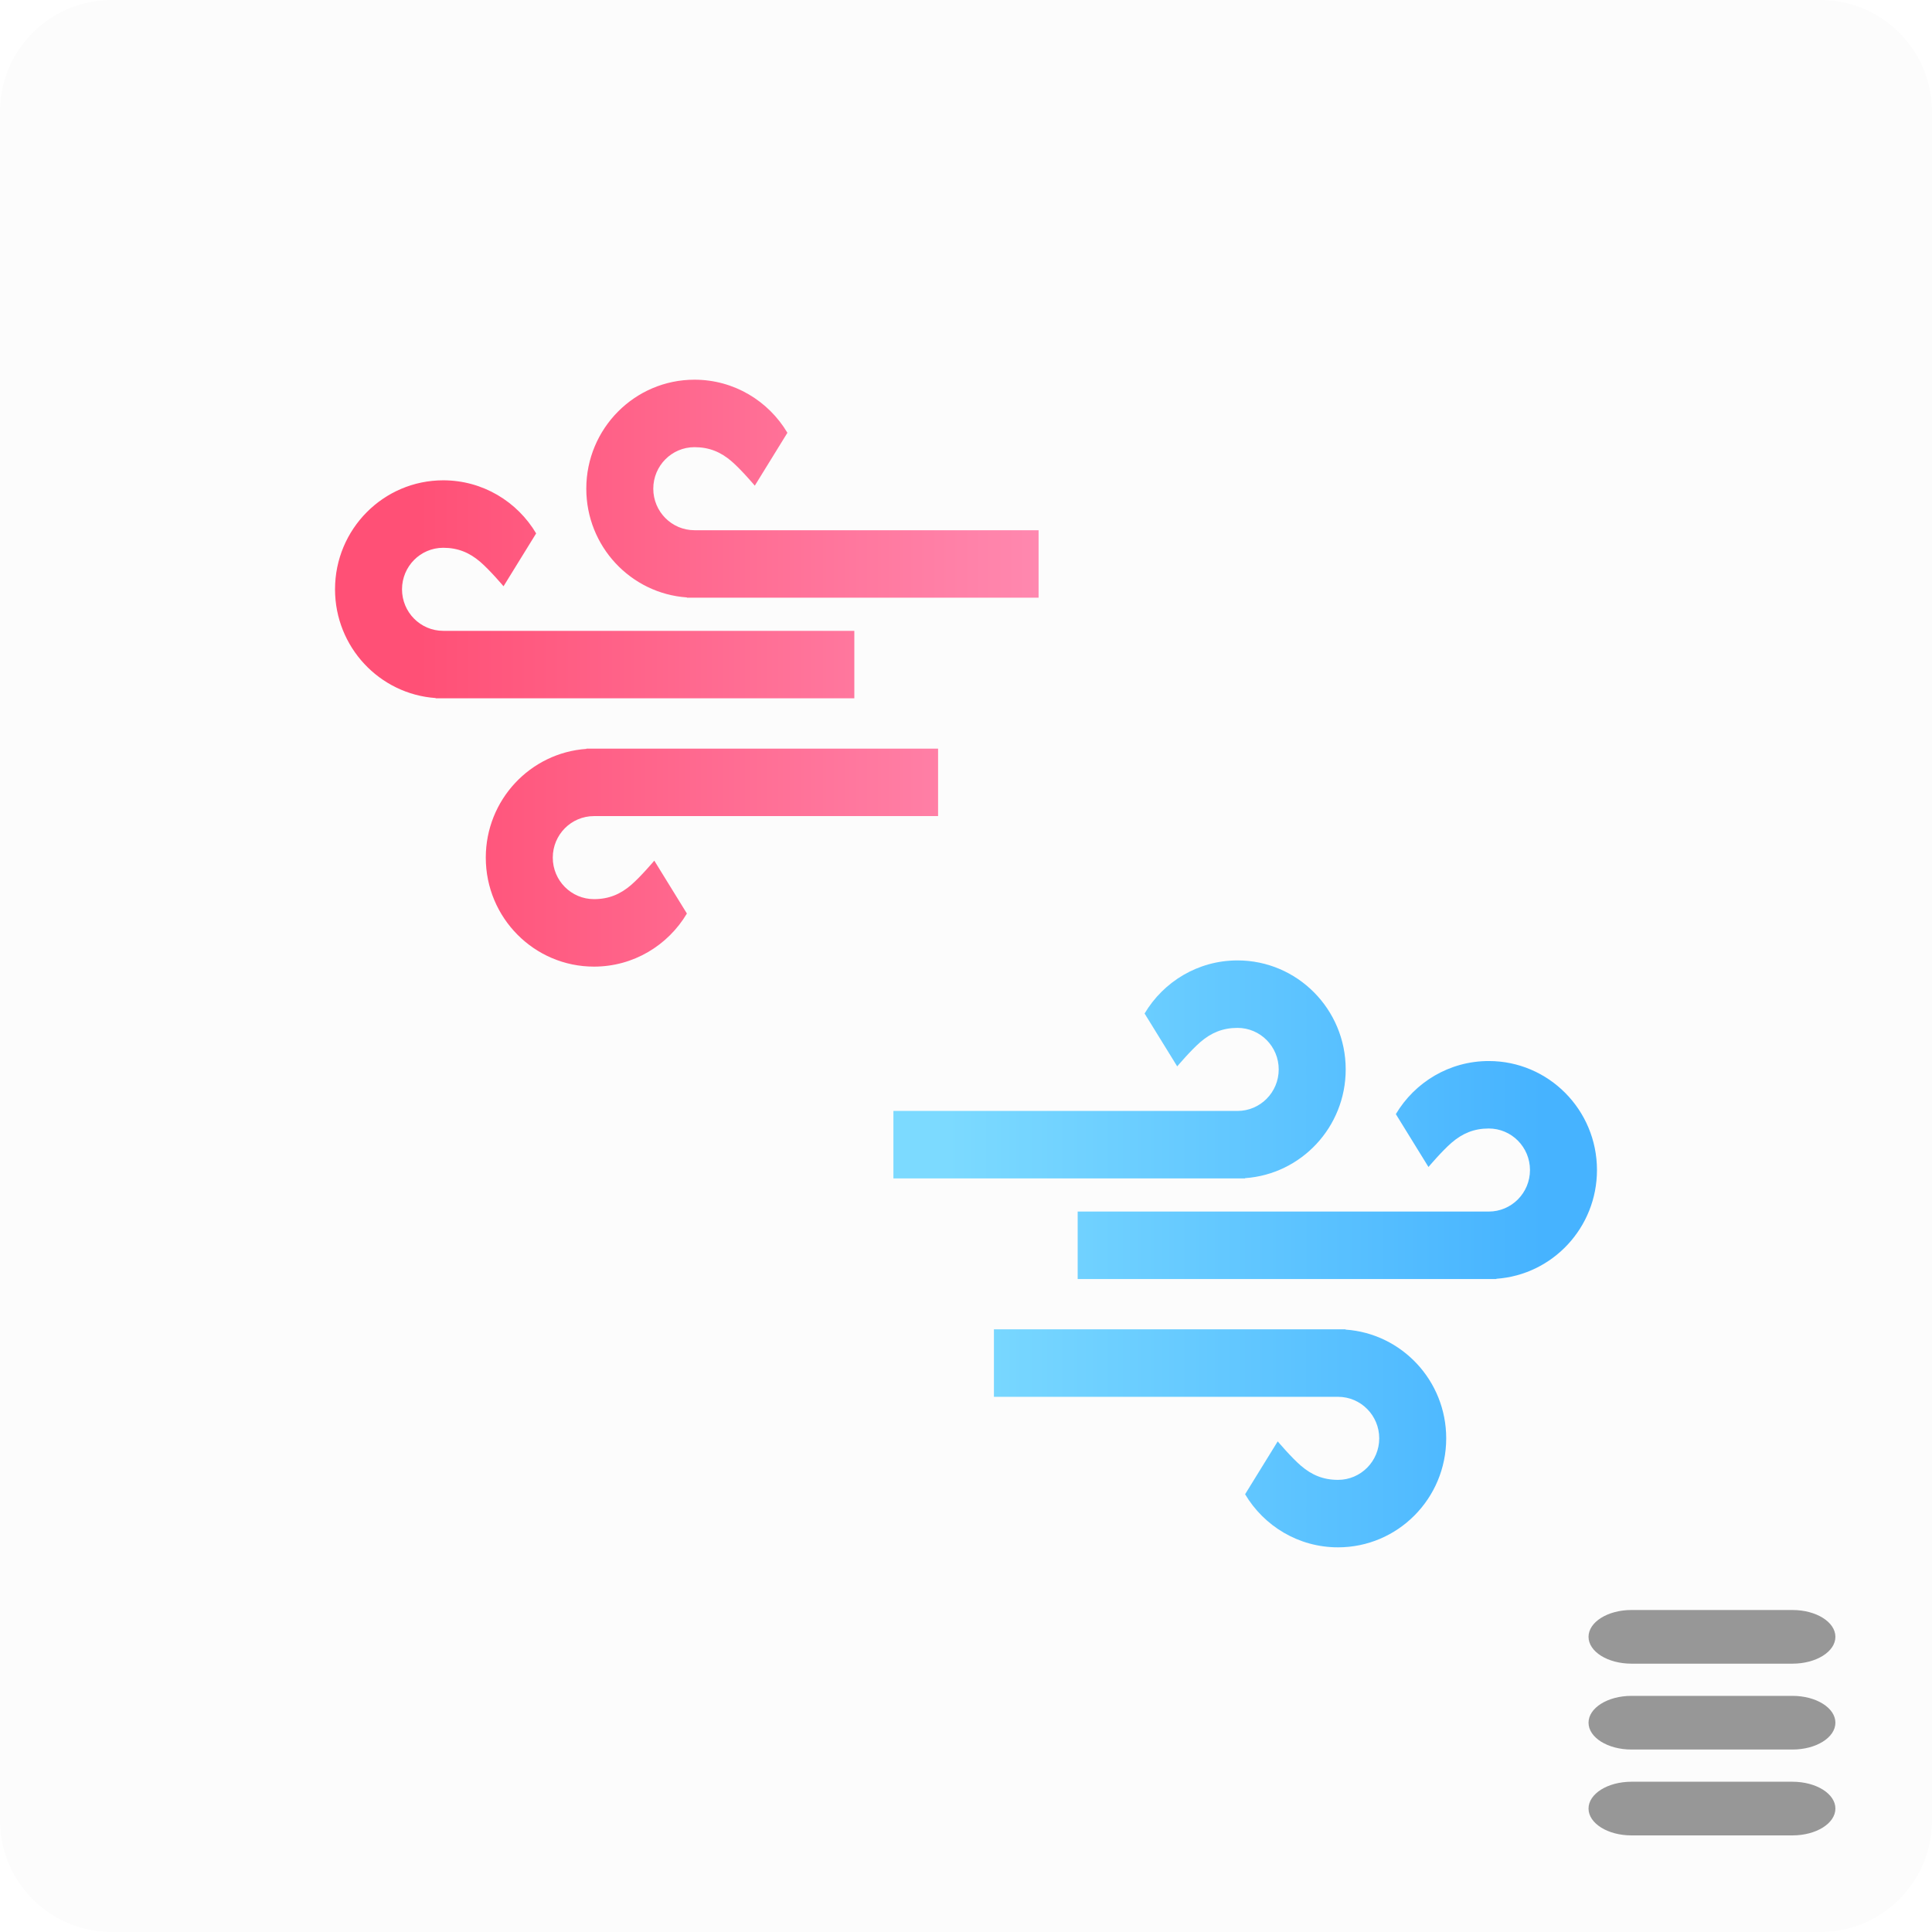
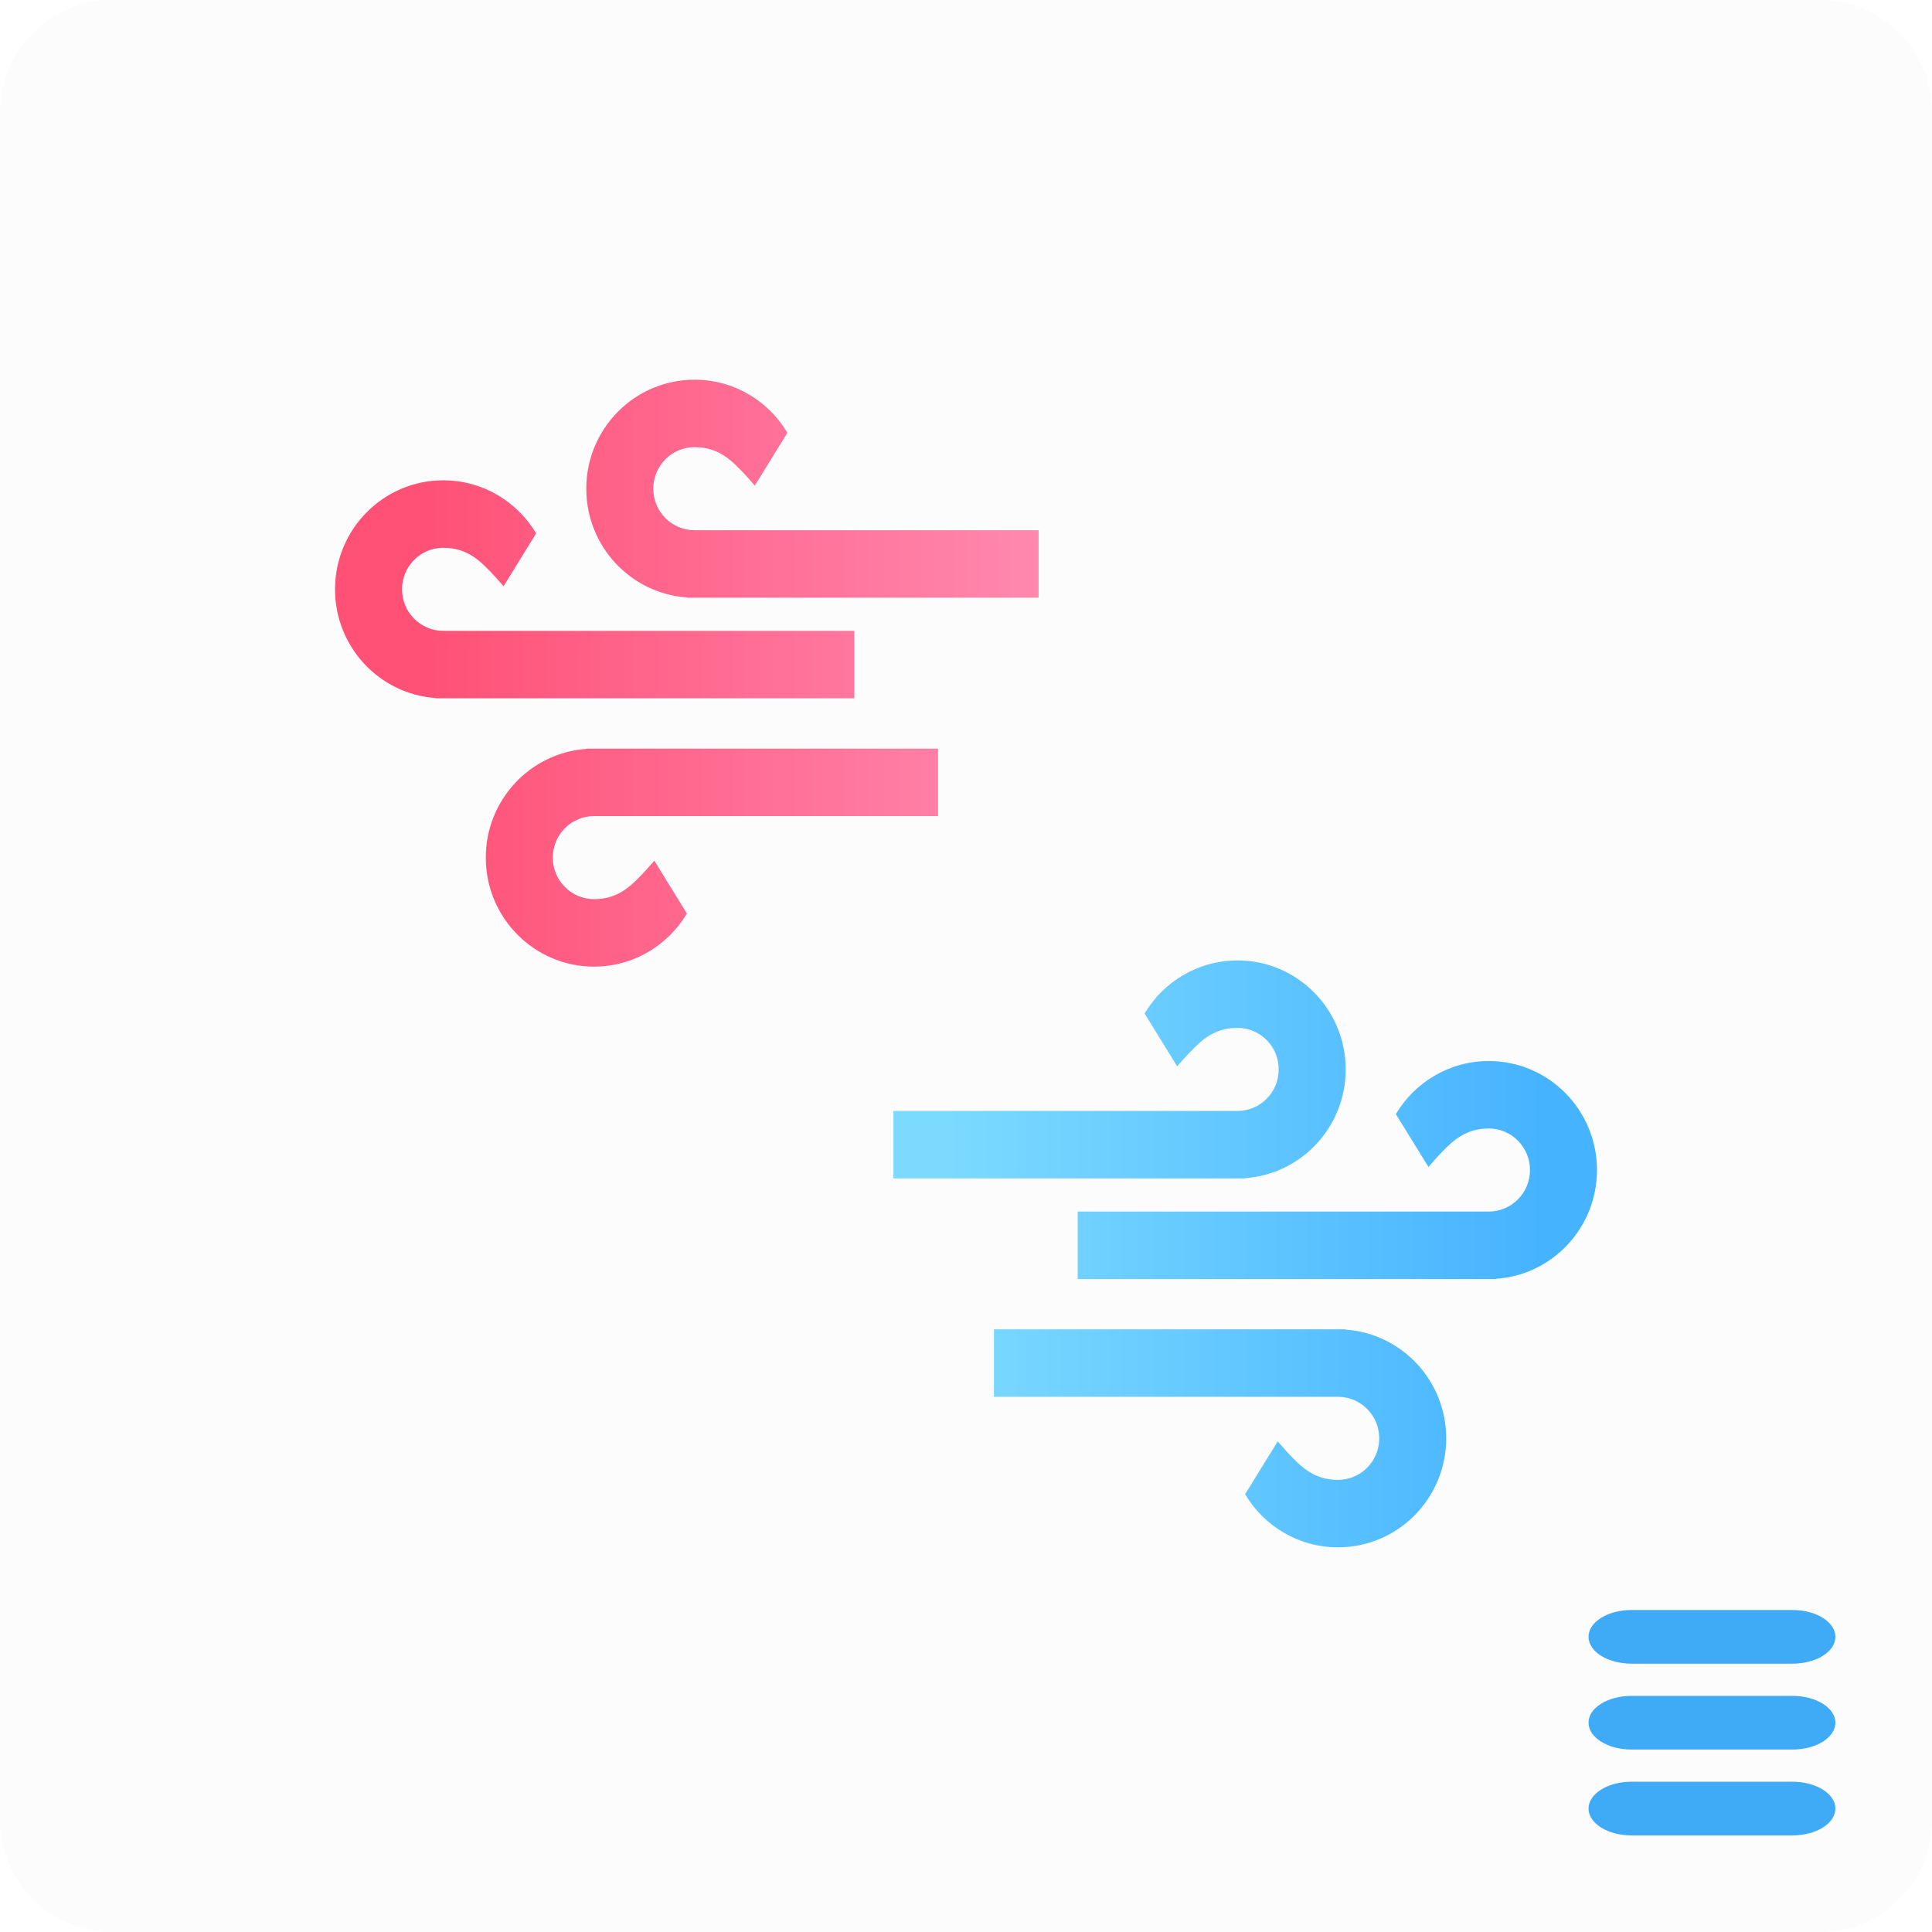
<svg xmlns="http://www.w3.org/2000/svg" width="180px" height="180px" viewBox="0 0 180 180" version="1.1">
  <defs>
    <linearGradient x1="7.701%" y1="38.802%" x2="92.345%" y2="38.802%" id="linearGradient-1">
      <stop stop-color="#7CDAFF" offset="0%" />
      <stop stop-color="#46B3FF" offset="100%" />
    </linearGradient>
    <linearGradient x1="100%" y1="50%" x2="11.893%" y2="50%" id="linearGradient-2">
      <stop stop-color="#FF88AF" offset="0%" />
      <stop stop-color="#FF5076" offset="100%" />
    </linearGradient>
  </defs>
  <g id="WireFrame-Storyboard" stroke="none" stroke-width="1" fill="none" fill-rule="evenodd">
    <g id="Landing-Page-v2-iPhone-6+" transform="translate(-221, -492)">
      <g id="heating+air" transform="translate(221, 492)">
        <rect id="Rectangle-159-Copy-4" fill="#FCFCFC" x="0" y="0" width="180" height="180" rx="10.405" />
        <g id="Wind-+-Wind-Copy" transform="translate(31.21387, 35.37572)">
          <path d="M84.786,74.39 L84.786,74.414 L81.665,74.414 L55.143,74.414 L52.023,74.414 L52.023,68.128 L55.143,68.128 L81.665,68.128 L84.081,68.128 C86.202,68.128 87.921,66.396 87.921,64.259 C87.921,62.122 86.202,60.39 84.081,60.39 C82.711,60.39 81.635,60.842 80.631,61.703 C79.722,62.484 78.464,63.976 78.464,63.976 L75.425,59.05 C77.186,56.087 80.403,54.104 84.081,54.104 C89.648,54.104 94.162,58.651 94.162,64.259 C94.162,69.629 90.024,74.025 84.786,74.39 L84.786,74.39 Z M108.196,83.764 L108.196,83.788 L105.075,83.788 L78.552,83.788 L69.191,83.788 L69.191,77.502 L78.552,77.502 L105.075,77.502 L107.491,77.502 C109.612,77.502 111.331,75.77 111.331,73.633 C111.331,71.496 109.612,69.764 107.491,69.764 C106.12,69.764 105.045,70.216 104.041,71.077 C103.132,71.858 101.873,73.35 101.873,73.35 L98.834,68.424 C100.595,65.461 103.813,63.478 107.491,63.478 C113.059,63.478 117.572,68.025 117.572,73.633 C117.572,79.003 113.435,83.399 108.196,83.764 L108.196,83.764 Z M94.15,88.5 L94.15,88.475 L91.029,88.475 L64.508,88.475 L61.387,88.475 L61.387,94.762 L64.508,94.762 L91.029,94.762 L93.445,94.762 C95.566,94.762 97.286,96.494 97.286,98.631 C97.286,100.767 95.566,102.5 93.445,102.5 C92.075,102.5 90.999,102.048 89.996,101.187 C89.086,100.406 87.828,98.913 87.828,98.913 L84.789,103.84 C86.55,106.802 89.767,108.786 93.445,108.786 C99.012,108.786 103.526,104.239 103.526,98.631 C103.526,93.261 99.389,88.864 94.15,88.5 L94.15,88.5 Z" id="cold" fill="url(#linearGradient-1)" />
          <path d="M32.787,20.286 L32.787,20.31 L35.907,20.31 L62.429,20.31 L65.549,20.31 L65.549,14.024 L62.429,14.024 L35.907,14.024 L33.492,14.024 C31.37,14.024 29.651,12.292 29.651,10.155 C29.651,8.018 31.37,6.286 33.492,6.286 C34.862,6.286 35.938,6.738 36.941,7.599 C37.85,8.38 39.109,9.872 39.109,9.872 L42.147,4.946 C40.386,1.983 37.169,0 33.492,0 C27.924,0 23.41,4.547 23.41,10.155 C23.41,15.525 27.548,19.921 32.787,20.286 L32.787,20.286 Z M9.377,29.66 L9.377,29.684 L12.497,29.684 L39.02,29.684 L48.382,29.684 L48.382,23.398 L39.02,23.398 L12.497,23.398 L10.082,23.398 C7.96,23.398 6.241,21.666 6.241,19.529 C6.241,17.392 7.96,15.66 10.082,15.66 C11.452,15.66 12.528,16.112 13.531,16.973 C14.44,17.754 15.699,19.246 15.699,19.246 L18.738,14.32 C16.977,11.357 13.759,9.374 10.082,9.374 C4.514,9.374 0,13.921 0,19.529 C0,24.899 4.138,29.295 9.377,29.66 L9.377,29.66 Z M23.423,34.396 L23.423,34.371 L26.543,34.371 L53.065,34.371 L56.185,34.371 L56.185,40.658 L53.065,40.658 L26.543,40.658 L24.127,40.658 C22.006,40.658 20.287,42.39 20.287,44.527 C20.287,46.663 22.006,48.395 24.127,48.395 C25.497,48.395 26.573,47.944 27.577,47.083 C28.486,46.302 29.745,44.809 29.745,44.809 L32.783,49.736 C31.022,52.698 27.805,54.682 24.127,54.682 C18.56,54.682 14.046,50.135 14.046,44.527 C14.046,39.157 18.184,34.76 23.423,34.396 L23.423,34.396 Z" id="warm" fill="url(#linearGradient-2)" />
        </g>
-         <g id="hamburger-menu" transform="translate(148, 150)" fill="#979797">
+         <g id="hamburger-menu" transform="translate(148, 150)" fill="#3FAAF5">
          <rect id="hamburger" x="0" y="0" width="23" height="5" rx="4" />
          <rect id="hamburger" x="0" y="8" width="23" height="5" rx="4" />
          <rect id="hamburger" x="0" y="16" width="23" height="5" rx="4" />
        </g>
      </g>
    </g>
  </g>
</svg>
